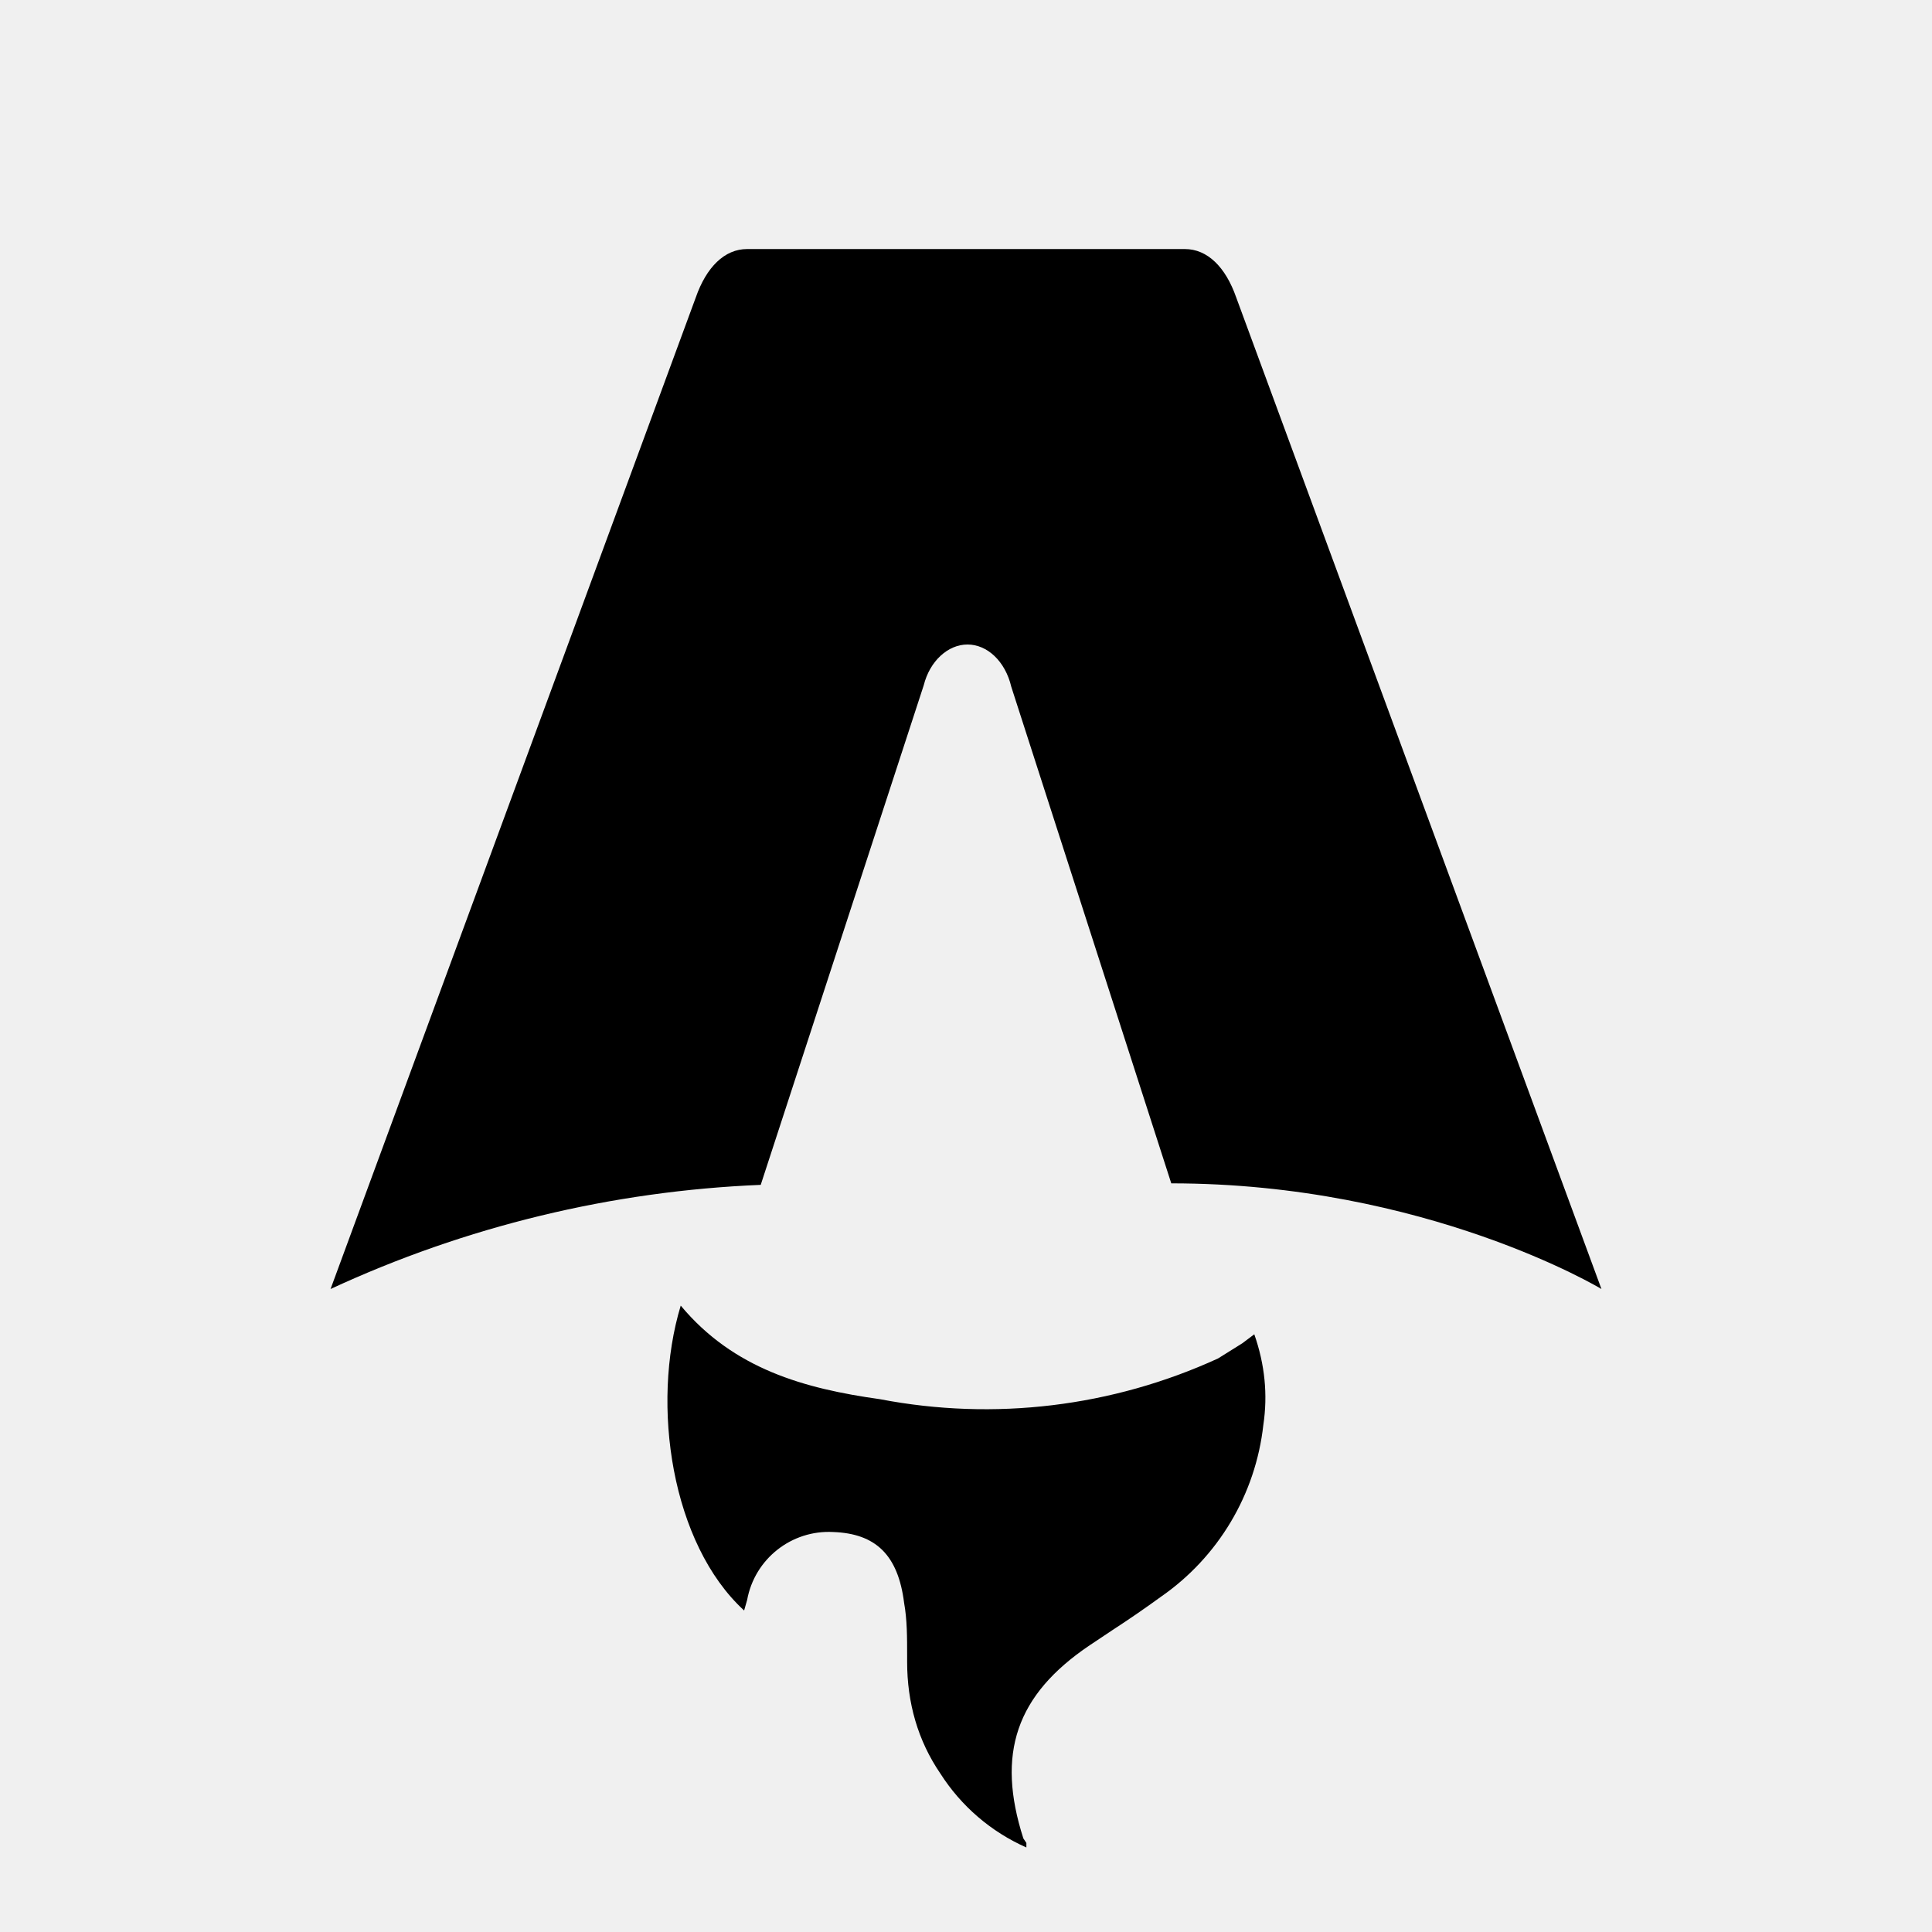
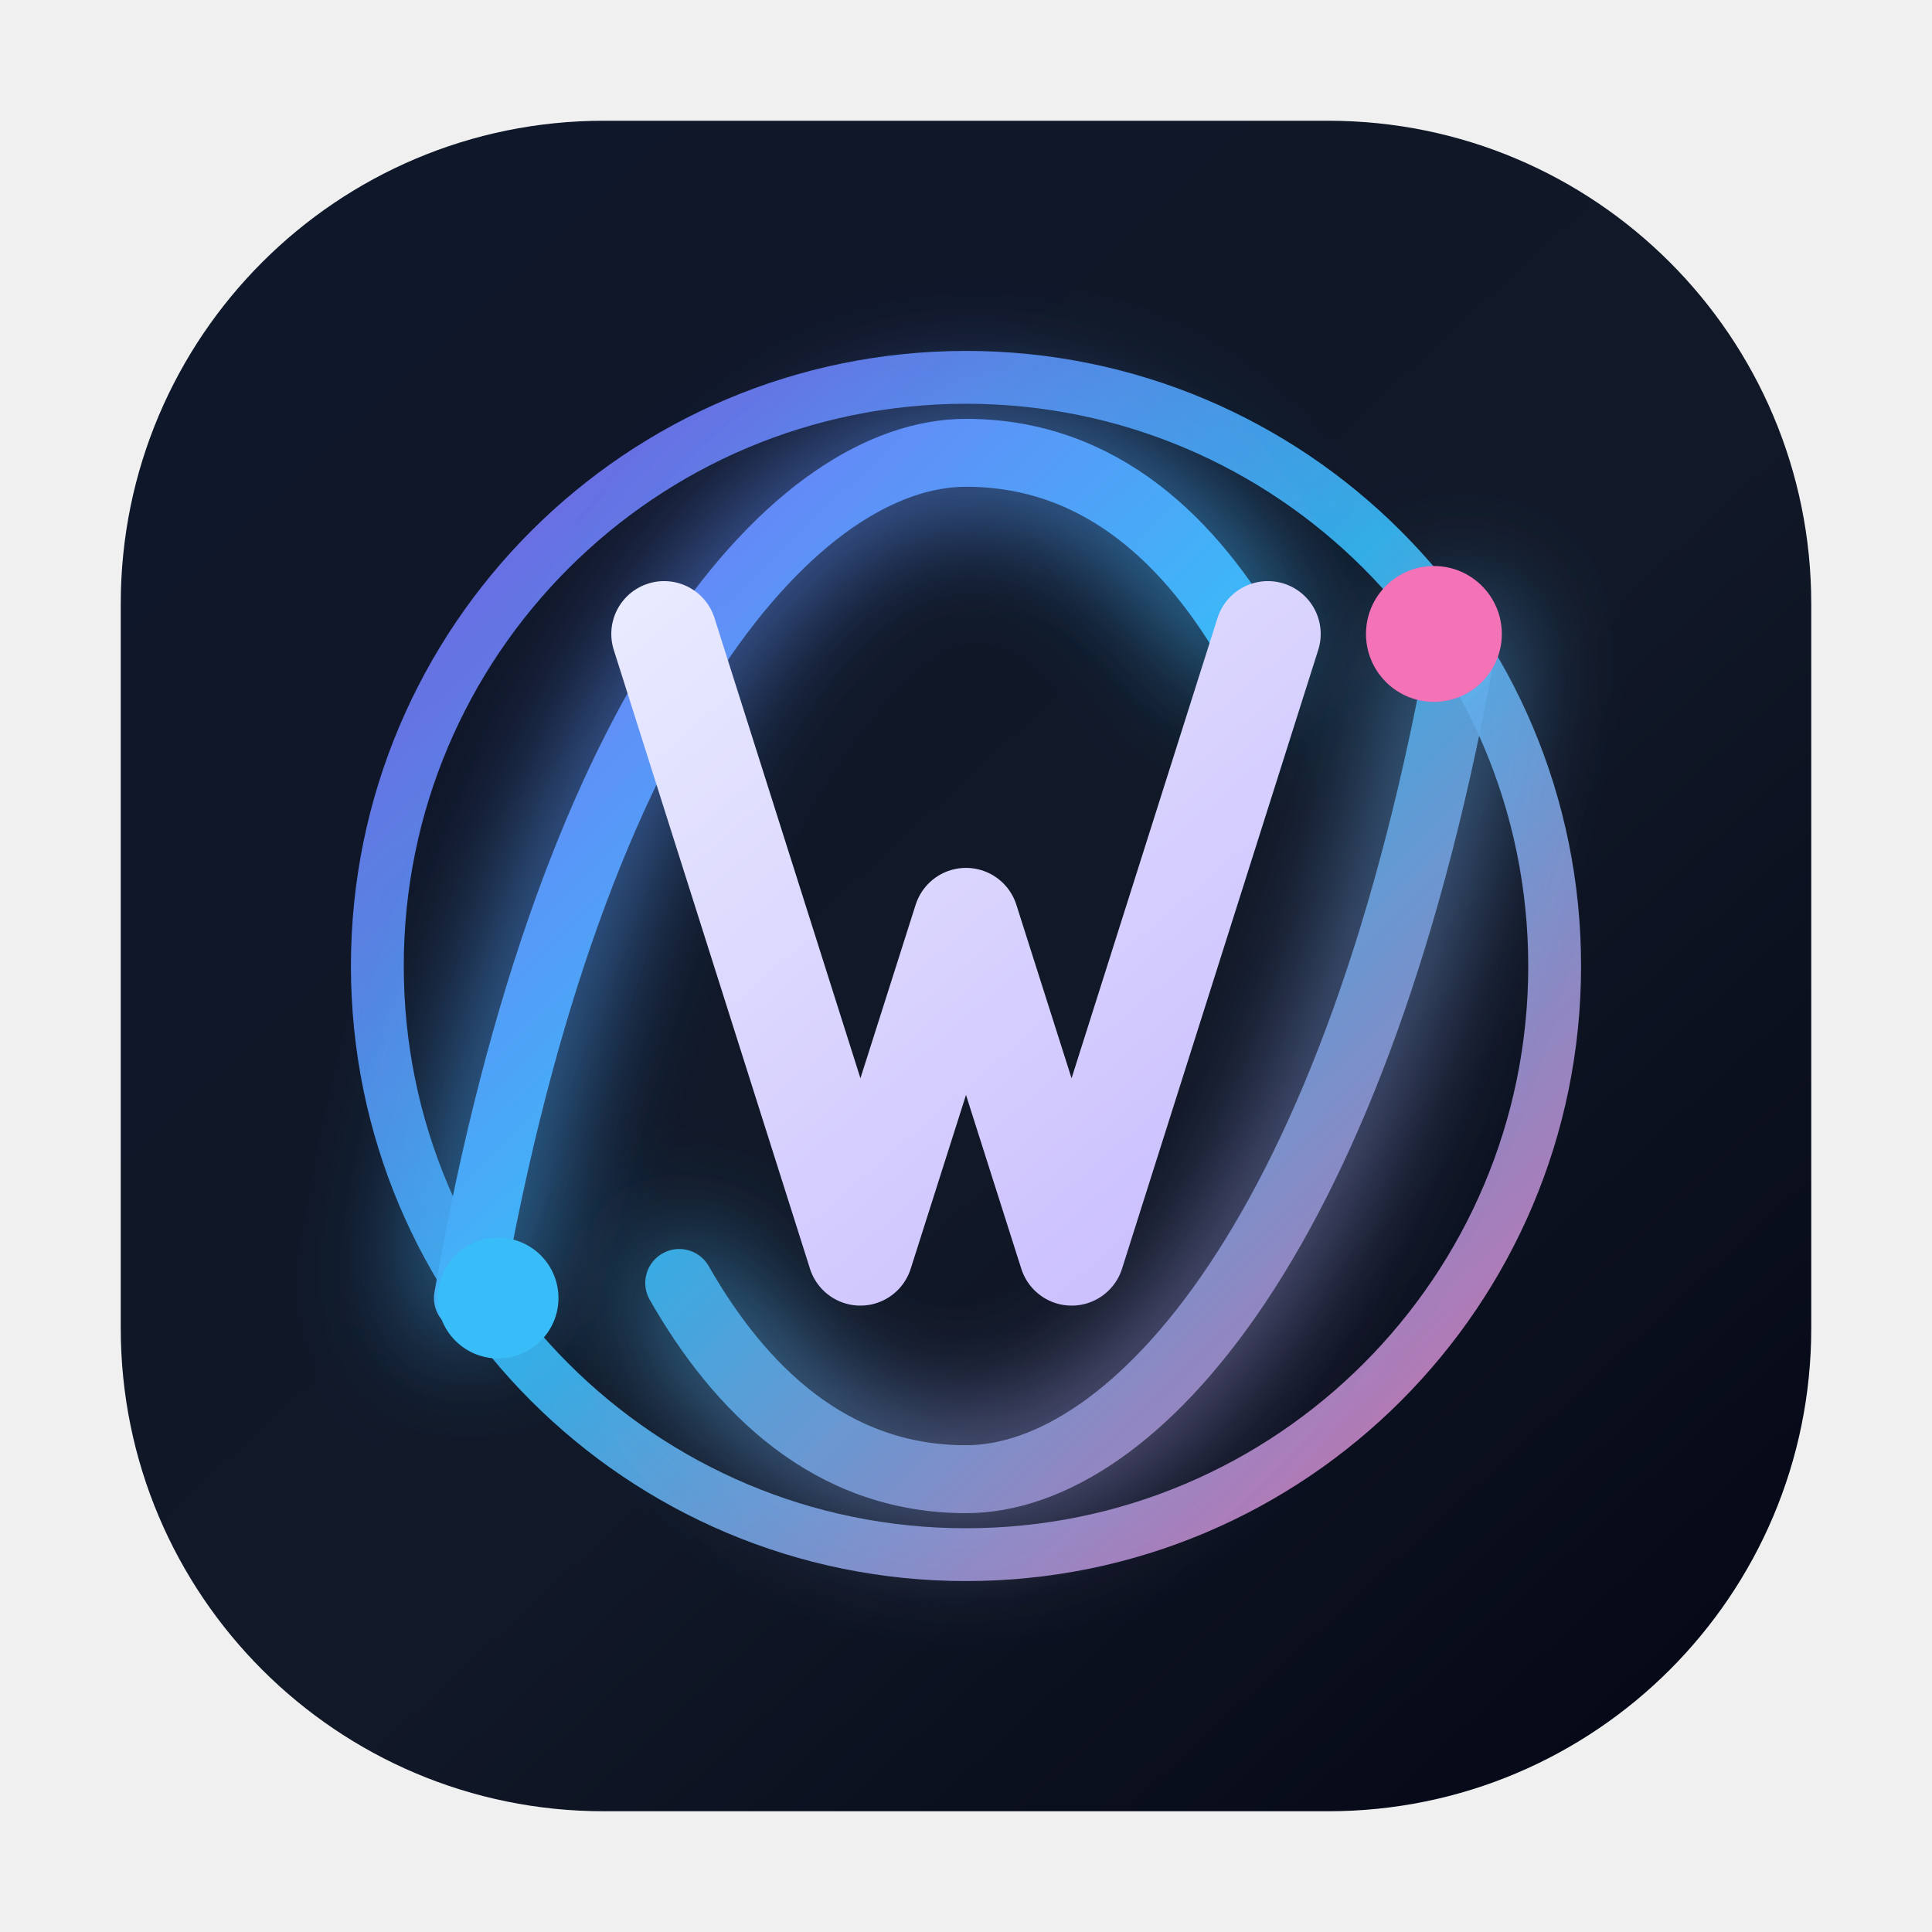
- <svg xmlns="http://www.w3.org/2000/svg" fill="none" viewBox="0 0 128 128">
-   <path d="M50.4 78.5a75.1 75.1 0 0 0-28.5 6.9l24.2-65.7c.7-2 1.9-3.2 3.4-3.2h29c1.5 0 2.7 1.2 3.4 3.2l24.2 65.7s-11.6-7-28.5-7L67 45.5c-.4-1.7-1.6-2.8-2.9-2.8-1.3 0-2.5 1.1-2.9 2.7L50.4 78.5Zm-1.1 28.2Zm-4.2-20.2c-2 6.6-.6 15.8 4.2 20.2a17.5 17.5 0 0 1 .2-.7 5.5 5.5 0 0 1 5.7-4.5c2.8.1 4.3 1.5 4.7 4.7.2 1.1.2 2.3.2 3.5v.4c0 2.7.7 5.2 2.2 7.4a13 13 0 0 0 5.7 4.9v-.3l-.2-.3c-1.8-5.6-.5-9.5 4.4-12.8l1.5-1a73 73 0 0 0 3.2-2.2 16 16 0 0 0 6.8-11.4c.3-2 .1-4-.6-6l-.8.6-1.6 1a37 37 0 0 1-22.4 2.7c-5-.7-9.7-2-13.2-6.2Z" />
-   <style>
-         path { fill: #000; }
-         @media (prefers-color-scheme: dark) {
-             path { fill: #FFF; }
-         }
-     </style>
+ <svg xmlns="http://www.w3.org/2000/svg" viewBox="0 0 128 128" fill="none" role="img" aria-labelledby="title desc">
+   <defs>
+     <linearGradient id="bg" x1="18" y1="16" x2="112" y2="118" gradientUnits="userSpaceOnUse">
+       <stop offset="0" stop-color="#0f172a" />
+       <stop offset="0.55" stop-color="#111827" />
+       <stop offset="1" stop-color="#050816" />
+     </linearGradient>
+     <linearGradient id="stroke" x1="24" y1="22" x2="102" y2="104" gradientUnits="userSpaceOnUse">
+       <stop offset="0" stop-color="#8b5cf6" />
+       <stop offset="0.5" stop-color="#38bdf8" />
+       <stop offset="1" stop-color="#f472b6" />
+     </linearGradient>
+     <linearGradient id="core" x1="36" y1="32" x2="88" y2="92" gradientUnits="userSpaceOnUse">
+       <stop offset="0" stop-color="#eef2ff" />
+       <stop offset="1" stop-color="#c4b5fd" />
+     </linearGradient>
+     <filter id="glow" x="-30%" y="-30%" width="160%" height="160%">
+       <feGaussianBlur stdDeviation="4" result="blur" />
+       <feMerge>
+         <feMergeNode in="blur" />
+         <feMergeNode in="SourceGraphic" />
+       </feMerge>
+     </filter>
+   </defs>
+   <rect x="8" y="8" width="112" height="112" rx="32" fill="url(#bg)" />
+   <circle cx="64" cy="64" r="39" stroke="url(#stroke)" stroke-width="3.5" opacity="0.9" />
+   <path d="M31 86C38 46 53 30 64 30C73 30 79 36 83 43" stroke="url(#stroke)" stroke-width="4.5" stroke-linecap="round" filter="url(#glow)" />
+   <path d="M97 42C90 82 75 98 64 98C55 98 49 92 45 85" stroke="url(#stroke)" stroke-width="4.5" stroke-linecap="round" opacity="0.9" filter="url(#glow)" />
+   <path d="M44 42L57 83L64 61L71 83L84 42" stroke="url(#core)" stroke-width="7" stroke-linecap="round" stroke-linejoin="round" />
+   <circle cx="95" cy="42" r="4.5" fill="#f472b6" />
+   <circle cx="33" cy="86" r="4" fill="#38bdf8" />
</svg>
